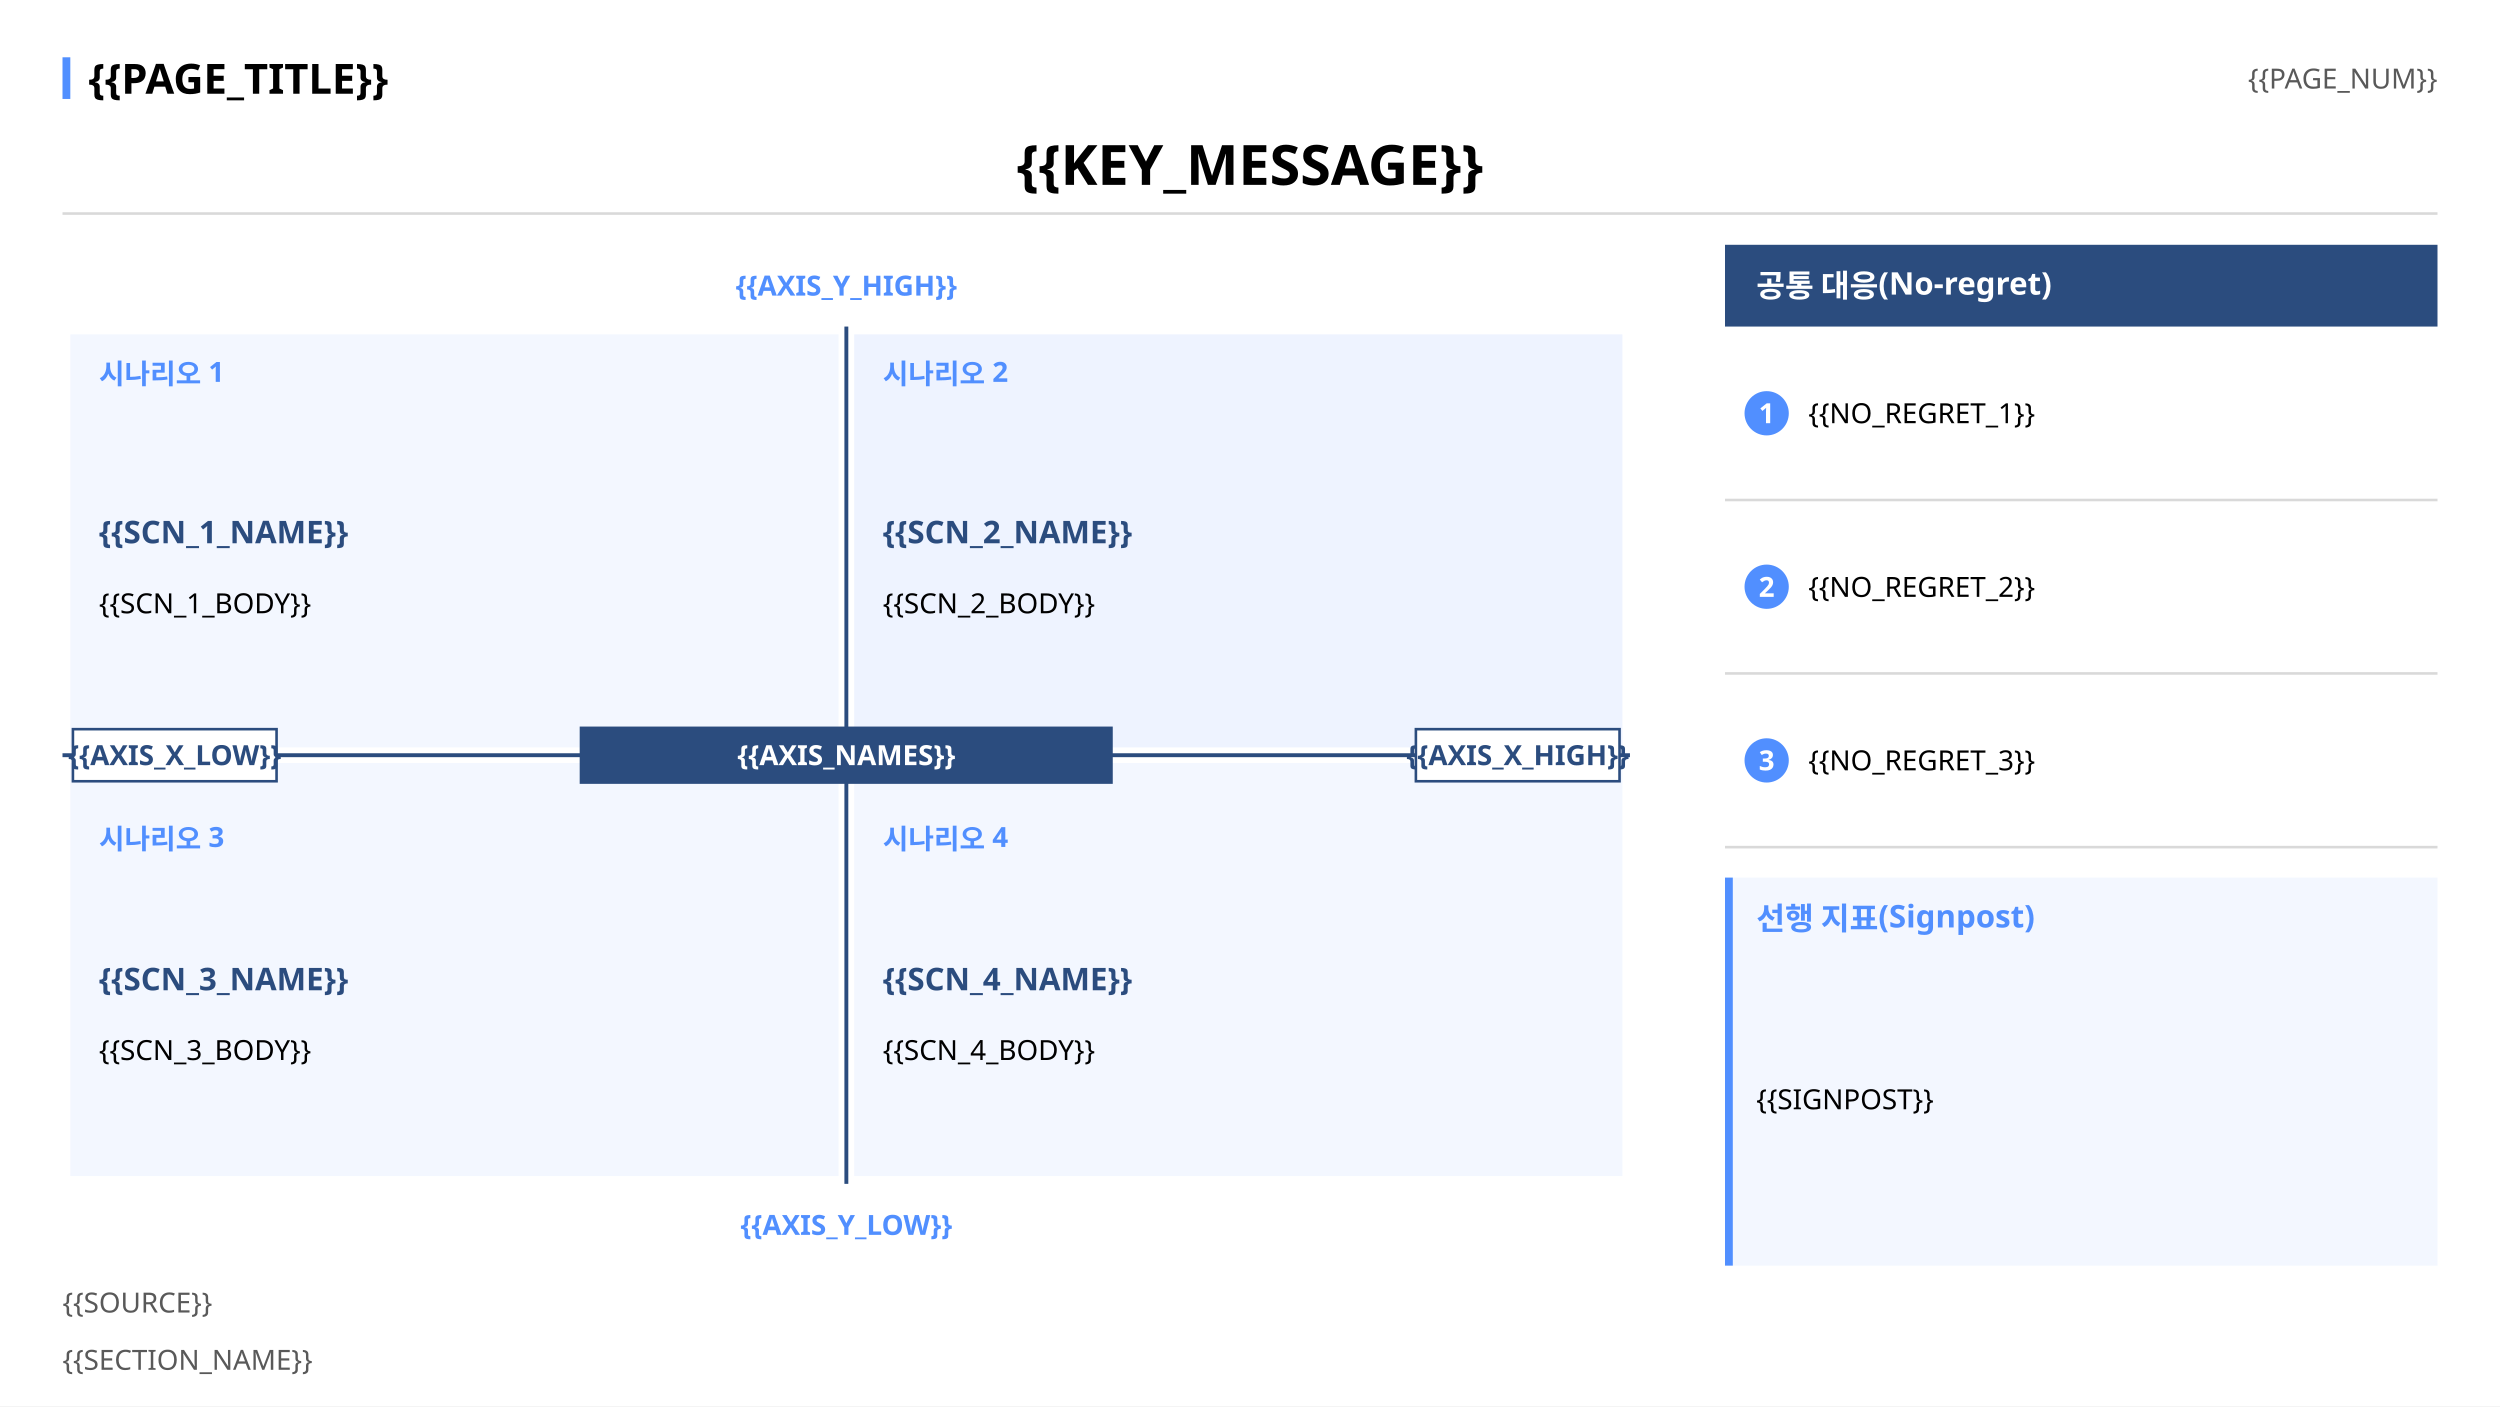
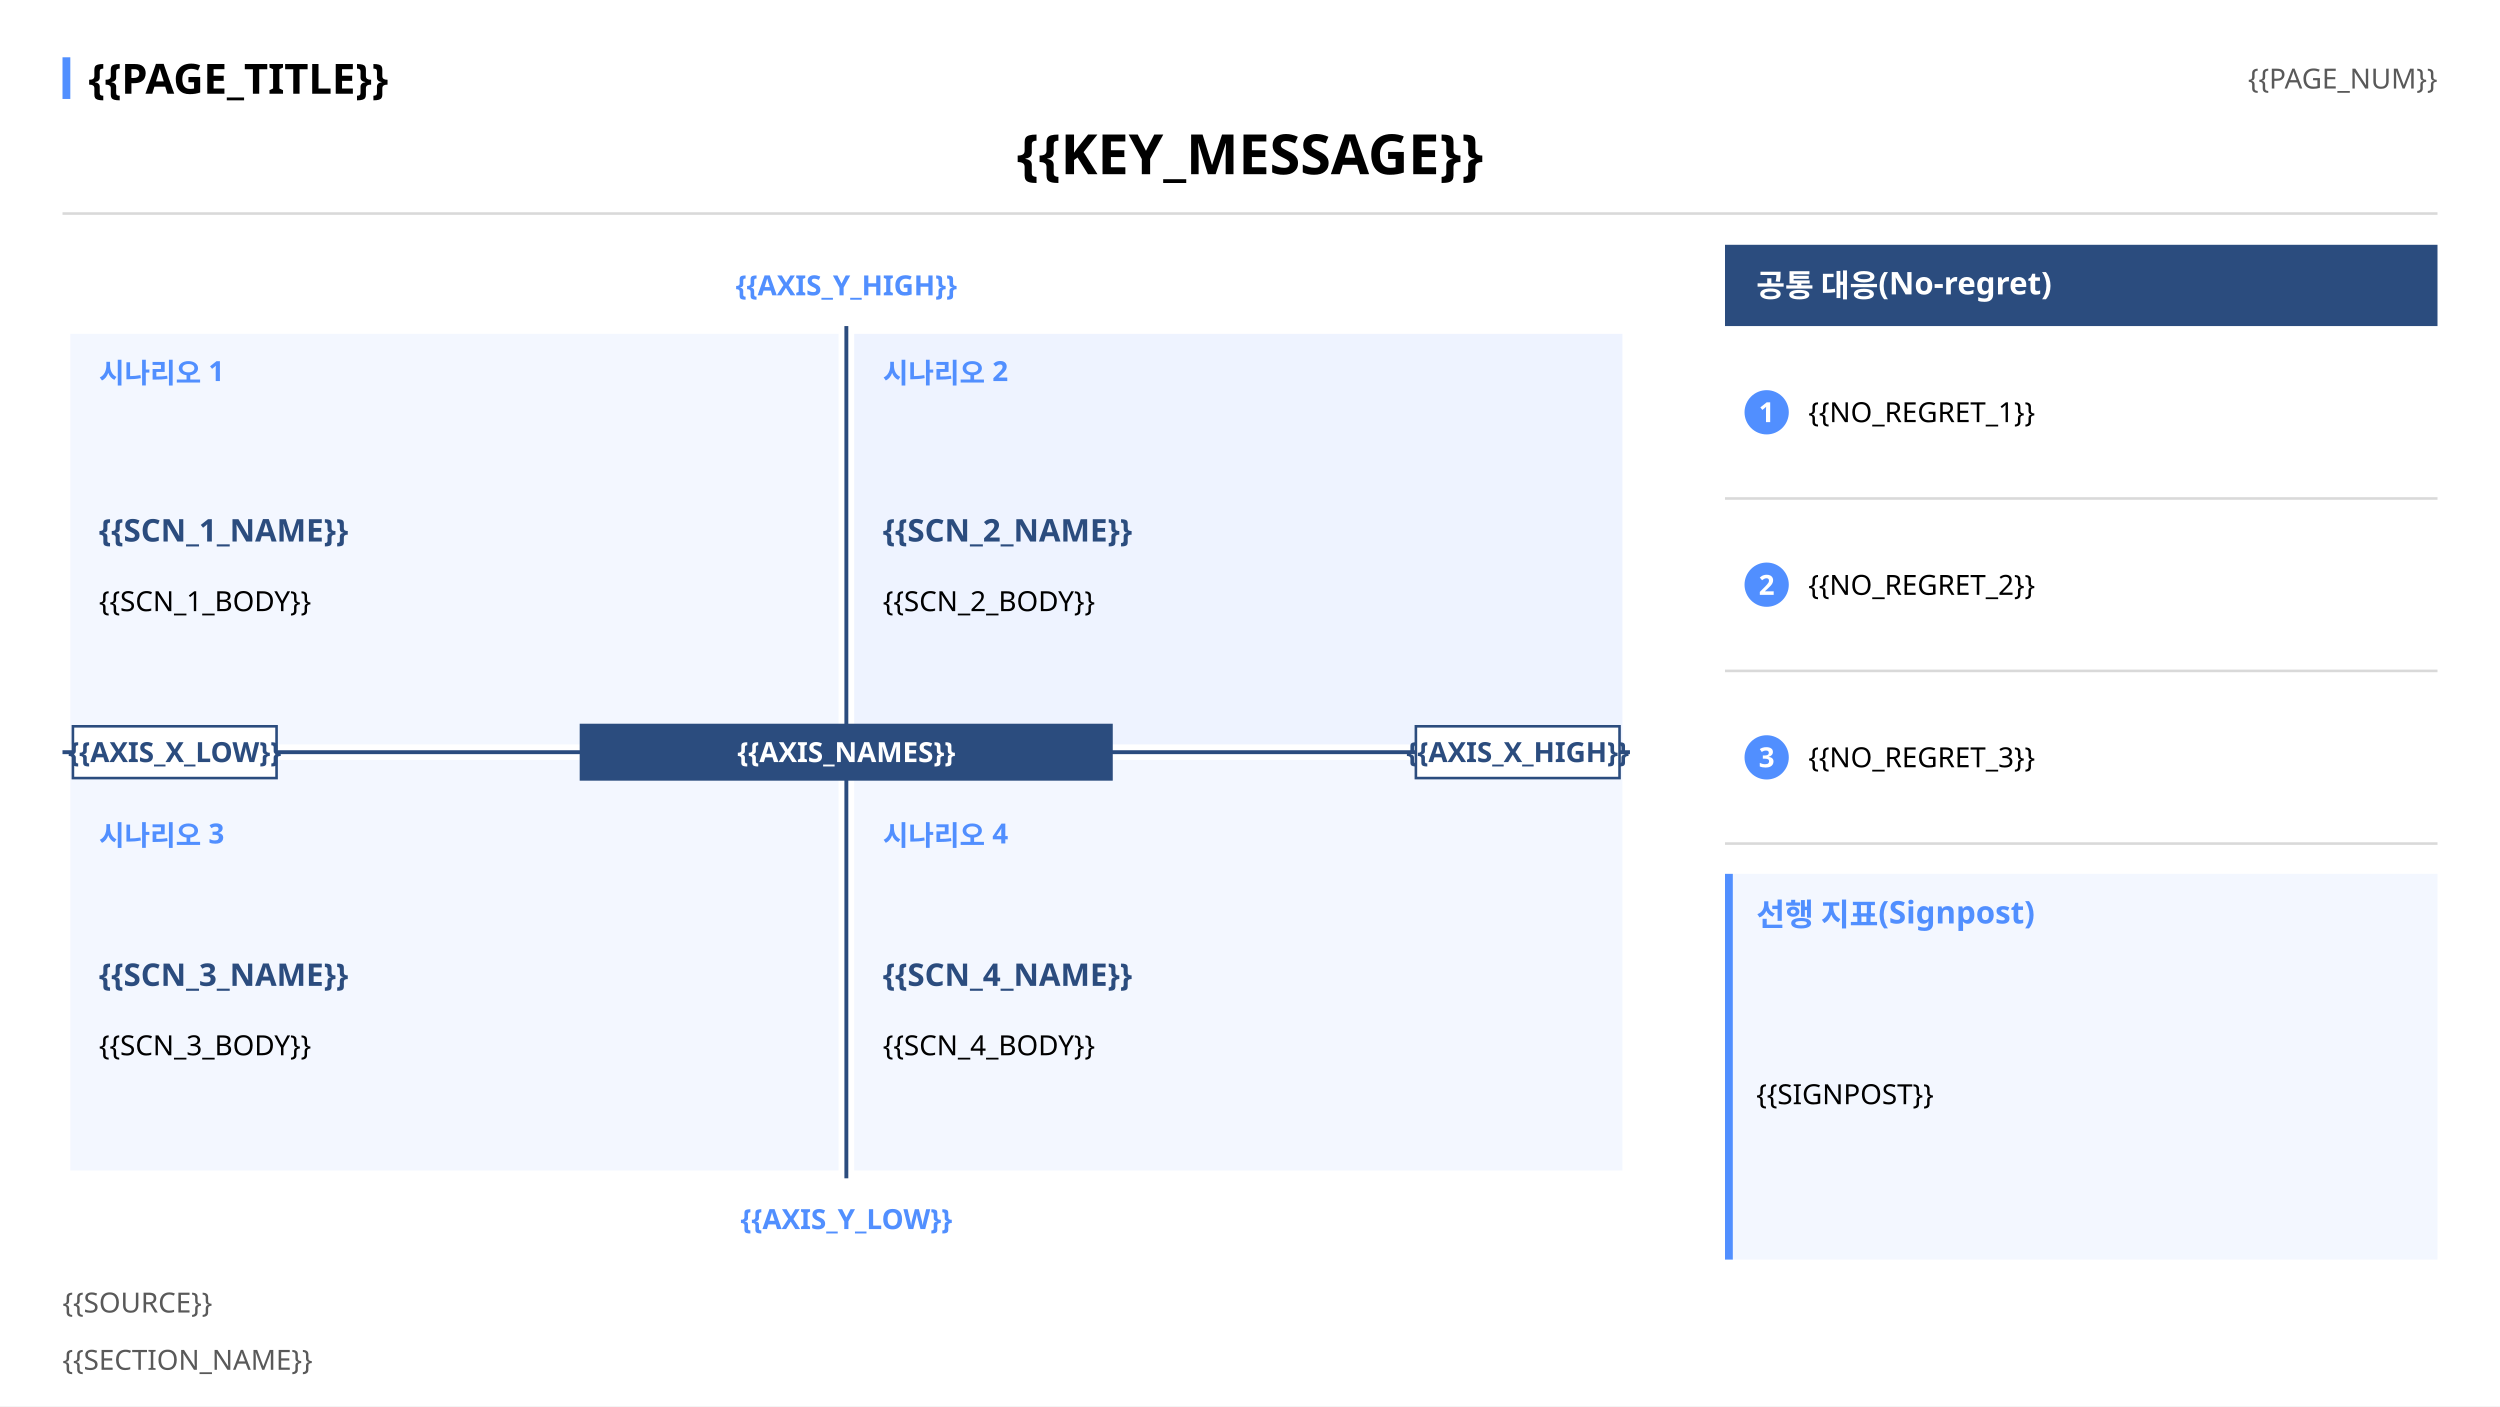
<svg xmlns="http://www.w3.org/2000/svg" viewBox="0 0 960 540" data-pptx-master="innergen-biz-master-16x9" data-pptx-master-name="이너젠 뉴 사업소개 16:9" data-pptx-layout="innergen-biz-scenario-matrix" data-pptx-layout-name="이너젠 뉴 사업소개 2×2 시나리오+공통 대응">
  <rect id="master-bg" x="0" y="0" width="960" height="540" fill="#FFFFFF" data-pptx-layer="master" data-pptx-editable="false" />
  <rect id="title-bar" x="24" y="22" width="3" height="16" fill="#518FFF" data-pptx-layer="layout" data-pptx-editable="false" />
  <line id="governing-rule" x1="24" y1="82" x2="936" y2="82" stroke="#D9D9D9" stroke-width="1" data-pptx-layer="layout" data-pptx-editable="false" />
-   <rect id="scn-1-bg" x="27" y="128.4" width="295" height="158.6" fill="#F3F7FF" data-pptx-layer="layout" data-pptx-editable="false" />
-   <text id="scn-1-tag" x="38" y="147.4" font-family="&quot;IBM Plex Sans KR&quot;, &quot;Malgun Gothic&quot;, sans-serif" font-size="10.67" font-weight="700" fill="#518FFF" data-pptx-layer="layout" data-pptx-editable="false">시나리오 1</text>
-   <rect id="scn-2-bg" x="328" y="128.4" width="295" height="158.6" fill="#EEF3FF" data-pptx-layer="layout" data-pptx-editable="false" />
-   <text id="scn-2-tag" x="339" y="147.4" font-family="&quot;IBM Plex Sans KR&quot;, &quot;Malgun Gothic&quot;, sans-serif" font-size="10.67" font-weight="700" fill="#518FFF" data-pptx-layer="layout" data-pptx-editable="false">시나리오 2</text>
-   <rect id="scn-3-bg" x="27" y="293" width="295" height="158.6" fill="#F3F7FF" data-pptx-layer="layout" data-pptx-editable="false" />
-   <text id="scn-3-tag" x="38" y="326" font-family="&quot;IBM Plex Sans KR&quot;, &quot;Malgun Gothic&quot;, sans-serif" font-size="10.67" font-weight="700" fill="#518FFF" data-pptx-layer="layout" data-pptx-editable="false">시나리오 3</text>
-   <rect id="scn-4-bg" x="328" y="293" width="295" height="158.6" fill="#F3F7FF" data-pptx-layer="layout" data-pptx-editable="false" />
-   <text id="scn-4-tag" x="339" y="326" font-family="&quot;IBM Plex Sans KR&quot;, &quot;Malgun Gothic&quot;, sans-serif" font-size="10.67" font-weight="700" fill="#518FFF" data-pptx-layer="layout" data-pptx-editable="false">시나리오 4</text>
-   <line id="axis-x" x1="24" y1="290" x2="625.9" y2="290" stroke="#2B4C7E" stroke-width="1.5" data-pptx-layer="layout" data-pptx-editable="false" />
-   <line id="axis-y" x1="325" y1="125.4" x2="325" y2="454.6" stroke="#2B4C7E" stroke-width="1.5" data-pptx-layer="layout" data-pptx-editable="false" />
-   <rect id="axis-x-low-bg" x="28" y="280" width="78.2" height="20" fill="#FFFFFF" stroke="#2B4C7E" stroke-width="1" data-pptx-layer="layout" data-pptx-editable="false" />
-   <rect id="axis-x-high-bg" x="543.7" y="280" width="78.2" height="20" fill="#FFFFFF" stroke="#2B4C7E" stroke-width="1" data-pptx-layer="layout" data-pptx-editable="false" />
-   <rect id="axis-name-bg" x="222.6" y="279" width="204.7" height="22" fill="#2B4C7E" data-pptx-layer="layout" data-pptx-editable="false" />
-   <rect id="noregret-head" x="662.4" y="94" width="273.6" height="31.4" fill="#2B4C7E" data-pptx-layer="layout" data-pptx-editable="false" />
-   <text id="noregret-title" x="674.4" y="114" font-family="&quot;IBM Plex Sans KR&quot;, &quot;Malgun Gothic&quot;, sans-serif" font-size="12" font-weight="700" fill="#FFFFFF" data-pptx-layer="layout" data-pptx-editable="false">공통 대응(No-regret)</text>
-   <circle id="noregret-1-badge" cx="678.4" cy="158.7" r="8.5" fill="#518FFF" data-pptx-layer="layout" data-pptx-editable="false" />
-   <text id="noregret-1-badge-no" x="678.4" y="162.5" text-anchor="middle" font-family="&quot;IBM Plex Sans KR&quot;, &quot;Malgun Gothic&quot;, sans-serif" font-size="10.67" font-weight="700" fill="#FFFFFF" data-pptx-layer="layout" data-pptx-editable="false">1</text>
-   <line id="noregret-1-rule" x1="662.4" y1="192" x2="936" y2="192" stroke="#D9D9D9" stroke-width="1" data-pptx-layer="layout" data-pptx-editable="false" />
-   <circle id="noregret-2-badge" cx="678.4" cy="225.3" r="8.5" fill="#518FFF" data-pptx-layer="layout" data-pptx-editable="false" />
-   <text id="noregret-2-badge-no" x="678.4" y="229.2" text-anchor="middle" font-family="&quot;IBM Plex Sans KR&quot;, &quot;Malgun Gothic&quot;, sans-serif" font-size="10.67" font-weight="700" fill="#FFFFFF" data-pptx-layer="layout" data-pptx-editable="false">2</text>
-   <line id="noregret-2-rule" x1="662.4" y1="258.6" x2="936" y2="258.6" stroke="#D9D9D9" stroke-width="1" data-pptx-layer="layout" data-pptx-editable="false" />
-   <circle id="noregret-3-badge" cx="678.4" cy="292" r="8.5" fill="#518FFF" data-pptx-layer="layout" data-pptx-editable="false" />
-   <text id="noregret-3-badge-no" x="678.4" y="295.8" text-anchor="middle" font-family="&quot;IBM Plex Sans KR&quot;, &quot;Malgun Gothic&quot;, sans-serif" font-size="10.67" font-weight="700" fill="#FFFFFF" data-pptx-layer="layout" data-pptx-editable="false">3</text>
-   <line id="noregret-3-rule" x1="662.4" y1="325.3" x2="936" y2="325.3" stroke="#D9D9D9" stroke-width="1" data-pptx-layer="layout" data-pptx-editable="false" />
-   <rect id="signpost-bg" x="662.4" y="337" width="273.6" height="149" fill="#F3F7FF" data-pptx-layer="layout" data-pptx-editable="false" />
-   <rect id="signpost-accent" x="662.4" y="337" width="3" height="149" fill="#518FFF" data-pptx-layer="layout" data-pptx-editable="false" />
-   <text id="signpost-title" x="674.4" y="357" font-family="&quot;IBM Plex Sans KR&quot;, &quot;Malgun Gothic&quot;, sans-serif" font-size="12" font-weight="700" fill="#518FFF" data-pptx-layer="layout" data-pptx-editable="false">선행 지표(Signpost)</text>
+   <rect id="scn-1-bg" x="27" y="128.2" width="295" height="157.66" fill="#F3F7FF" data-pptx-layer="layout" data-pptx-editable="false" />
+   <text id="scn-1-tag" x="38" y="147.1" font-family="&quot;IBM Plex Sans KR&quot;, &quot;Malgun Gothic&quot;, sans-serif" font-size="10.67" font-weight="700" fill="#518FFF" data-pptx-layer="layout" data-pptx-editable="false">시나리오 1</text>
+   <rect id="scn-2-bg" x="328" y="128.2" width="295" height="157.66" fill="#EEF3FF" data-pptx-layer="layout" data-pptx-editable="false" />
+   <text id="scn-2-tag" x="339" y="147.1" font-family="&quot;IBM Plex Sans KR&quot;, &quot;Malgun Gothic&quot;, sans-serif" font-size="10.67" font-weight="700" fill="#518FFF" data-pptx-layer="layout" data-pptx-editable="false">시나리오 2</text>
+   <rect id="scn-3-bg" x="27" y="291.82" width="295" height="157.66" fill="#F3F7FF" data-pptx-layer="layout" data-pptx-editable="false" />
+   <text id="scn-3-tag" x="38" y="324.65" font-family="&quot;IBM Plex Sans KR&quot;, &quot;Malgun Gothic&quot;, sans-serif" font-size="10.67" font-weight="700" fill="#518FFF" data-pptx-layer="layout" data-pptx-editable="false">시나리오 3</text>
+   <rect id="scn-4-bg" x="328" y="291.82" width="295" height="157.66" fill="#F3F7FF" data-pptx-layer="layout" data-pptx-editable="false" />
+   <text id="scn-4-tag" x="339" y="324.65" font-family="&quot;IBM Plex Sans KR&quot;, &quot;Malgun Gothic&quot;, sans-serif" font-size="10.67" font-weight="700" fill="#518FFF" data-pptx-layer="layout" data-pptx-editable="false">시나리오 4</text>
+   <line id="axis-x" x1="24" y1="288.84" x2="625.9" y2="288.84" stroke="#2B4C7E" stroke-width="1.5" data-pptx-layer="layout" data-pptx-editable="false" />
+   <line id="axis-y" x1="325" y1="125.21" x2="325" y2="452.47" stroke="#2B4C7E" stroke-width="1.5" data-pptx-layer="layout" data-pptx-editable="false" />
+   <rect id="axis-x-low-bg" x="28" y="278.9" width="78.2" height="19.88" fill="#FFFFFF" stroke="#2B4C7E" stroke-width="1" data-pptx-layer="layout" data-pptx-editable="false" />
+   <rect id="axis-x-high-bg" x="543.7" y="278.9" width="78.2" height="19.88" fill="#FFFFFF" stroke="#2B4C7E" stroke-width="1" data-pptx-layer="layout" data-pptx-editable="false" />
+   <rect id="axis-name-bg" x="222.6" y="277.91" width="204.7" height="21.87" fill="#2B4C7E" data-pptx-layer="layout" data-pptx-editable="false" />
+   <rect id="noregret-head" x="662.4" y="94" width="273.6" height="31.21" fill="#2B4C7E" data-pptx-layer="layout" data-pptx-editable="false" />
+   <text id="noregret-title" x="674.4" y="113.9" font-family="&quot;IBM Plex Sans KR&quot;, &quot;Malgun Gothic&quot;, sans-serif" font-size="12" font-weight="700" fill="#FFFFFF" data-pptx-layer="layout" data-pptx-editable="false">공통 대응(No-regret)</text>
+   <circle id="noregret-1-badge" cx="678.4" cy="158.32" r="8.5" fill="#518FFF" data-pptx-layer="layout" data-pptx-editable="false" />
+   <text id="noregret-1-badge-no" x="678.4" y="162.11" text-anchor="middle" font-family="&quot;IBM Plex Sans KR&quot;, &quot;Malgun Gothic&quot;, sans-serif" font-size="10.67" font-weight="700" fill="#FFFFFF" data-pptx-layer="layout" data-pptx-editable="false">1</text>
+   <line id="noregret-1-rule" x1="662.4" y1="191.42" x2="936" y2="191.42" stroke="#D9D9D9" stroke-width="1" data-pptx-layer="layout" data-pptx-editable="false" />
+   <circle id="noregret-2-badge" cx="678.4" cy="224.52" r="8.5" fill="#518FFF" data-pptx-layer="layout" data-pptx-editable="false" />
+   <text id="noregret-2-badge-no" x="678.4" y="228.42" text-anchor="middle" font-family="&quot;IBM Plex Sans KR&quot;, &quot;Malgun Gothic&quot;, sans-serif" font-size="10.67" font-weight="700" fill="#FFFFFF" data-pptx-layer="layout" data-pptx-editable="false">2</text>
+   <line id="noregret-2-rule" x1="662.4" y1="257.63" x2="936" y2="257.63" stroke="#D9D9D9" stroke-width="1" data-pptx-layer="layout" data-pptx-editable="false" />
+   <circle id="noregret-3-badge" cx="678.4" cy="290.83" r="8.5" fill="#518FFF" data-pptx-layer="layout" data-pptx-editable="false" />
+   <text id="noregret-3-badge-no" x="678.4" y="294.63" text-anchor="middle" font-family="&quot;IBM Plex Sans KR&quot;, &quot;Malgun Gothic&quot;, sans-serif" font-size="10.67" font-weight="700" fill="#FFFFFF" data-pptx-layer="layout" data-pptx-editable="false">3</text>
+   <line id="noregret-3-rule" x1="662.4" y1="323.93" x2="936" y2="323.93" stroke="#D9D9D9" stroke-width="1" data-pptx-layer="layout" data-pptx-editable="false" />
+   <rect id="signpost-bg" x="662.4" y="335.56" width="273.6" height="148.12" fill="#F3F7FF" data-pptx-layer="layout" data-pptx-editable="false" />
+   <rect id="signpost-accent" x="662.4" y="335.56" width="3" height="148.12" fill="#518FFF" data-pptx-layer="layout" data-pptx-editable="false" />
+   <text id="signpost-title" x="674.4" y="355.47" font-family="&quot;IBM Plex Sans KR&quot;, &quot;Malgun Gothic&quot;, sans-serif" font-size="12" font-weight="700" fill="#518FFF" data-pptx-layer="layout" data-pptx-editable="false">선행 지표(Signpost)</text>
  <g id="content-title" data-pptx-placeholder="title" data-pptx-placeholder-bounds="34 20 760 22">
    <text id="content-title-carrier" data-pptx-placeholder-carrier="true" x="34" y="36" font-family="&quot;IBM Plex Sans KR&quot;, &quot;Malgun Gothic&quot;, sans-serif" font-size="16" font-weight="700" fill="#000000">{{PAGE_TITLE}}</text>
  </g>
-   <g id="key-message" data-pptx-placeholder="body" data-pptx-placeholder-idx="90" data-pptx-placeholder-bounds="24 50 912 28">
-     <text id="key-message-carrier" data-pptx-placeholder-carrier="true" x="480" text-anchor="middle" data-governing-emphasis-color="#A4C700" y="71" font-family="&quot;IBM Plex Sans KR&quot;, &quot;Malgun Gothic&quot;, sans-serif" font-size="21.33" font-weight="700" fill="#000000">{{KEY_MESSAGE}}</text>
+   <g id="key-message" data-pptx-placeholder="body" data-pptx-placeholder-idx="90" data-pptx-placeholder-bounds="24 46.3 912 28">
+     <text id="key-message-carrier" data-pptx-placeholder-carrier="true" x="480" text-anchor="middle" data-governing-emphasis-color="#A4C700" y="66.9" font-family="&quot;IBM Plex Sans KR&quot;, &quot;Malgun Gothic&quot;, sans-serif" font-size="21.33" font-weight="700" fill="#000000">{{KEY_MESSAGE}}</text>
  </g>
-   <g id="axis-y-high" data-pptx-placeholder="body" data-pptx-placeholder-idx="1" data-pptx-placeholder-bounds="24 94 601.9 31.4">
-     <text id="axis-y-high-carrier" data-pptx-placeholder-carrier="true" x="325" y="113.5" text-anchor="middle" font-family="&quot;IBM Plex Sans KR&quot;, &quot;Malgun Gothic&quot;, sans-serif" font-size="10.67" font-weight="700" fill="#518FFF">{{AXIS_Y_HIGH}}</text>
+   <g id="axis-y-high" data-pptx-placeholder="body" data-pptx-placeholder-idx="1" data-pptx-placeholder-bounds="24 94 601.9 31.21">
+     <text id="axis-y-high-carrier" data-pptx-placeholder-carrier="true" x="325" y="113.4" text-anchor="middle" font-family="&quot;IBM Plex Sans KR&quot;, &quot;Malgun Gothic&quot;, sans-serif" font-size="10.67" font-weight="700" fill="#518FFF">{{AXIS_Y_HIGH}}</text>
  </g>
-   <g id="axis-y-low" data-pptx-placeholder="body" data-pptx-placeholder-idx="2" data-pptx-placeholder-bounds="24 454.6 601.9 31.4">
-     <text id="axis-y-low-carrier" data-pptx-placeholder-carrier="true" x="325" y="474.2" text-anchor="middle" font-family="&quot;IBM Plex Sans KR&quot;, &quot;Malgun Gothic&quot;, sans-serif" font-size="10.67" font-weight="700" fill="#518FFF">{{AXIS_Y_LOW}}</text>
+   <g id="axis-y-low" data-pptx-placeholder="body" data-pptx-placeholder-idx="2" data-pptx-placeholder-bounds="24 452.47 601.9 31.21">
+     <text id="axis-y-low-carrier" data-pptx-placeholder-carrier="true" x="325" y="471.97" text-anchor="middle" font-family="&quot;IBM Plex Sans KR&quot;, &quot;Malgun Gothic&quot;, sans-serif" font-size="10.67" font-weight="700" fill="#518FFF">{{AXIS_Y_LOW}}</text>
  </g>
-   <g id="scn-1-name" data-pptx-placeholder="body" data-pptx-placeholder-anchor="middle" data-pptx-placeholder-idx="3" data-pptx-placeholder-bounds="38 187.9 273 32.9">
-     <text id="scn-1-name-carrier" data-pptx-placeholder-carrier="true" x="38" y="208.6" font-family="&quot;IBM Plex Sans KR&quot;, &quot;Malgun Gothic&quot;, sans-serif" font-size="12" font-weight="700" fill="#2B4C7E">{{SCN_1_NAME}}</text>
+   <g id="scn-1-name" data-pptx-placeholder="body" data-pptx-placeholder-anchor="middle" data-pptx-placeholder-idx="3" data-pptx-placeholder-bounds="38 187.34 273 32.71">
+     <text id="scn-1-name-carrier" data-pptx-placeholder-carrier="true" x="38" y="207.94" font-family="&quot;IBM Plex Sans KR&quot;, &quot;Malgun Gothic&quot;, sans-serif" font-size="12" font-weight="700" fill="#2B4C7E">{{SCN_1_NAME}}</text>
  </g>
-   <g id="scn-1-body" data-pptx-placeholder="body" data-pptx-placeholder-anchor="middle" data-pptx-placeholder-idx="4" data-pptx-placeholder-bounds="38 186.3 273 77.7">
-     <text id="scn-1-body-carrier" data-pptx-placeholder-carrier="true" x="38" y="235.5" font-family="&quot;IBM Plex Sans KR&quot;, &quot;Malgun Gothic&quot;, sans-serif" font-size="10.67" font-weight="400" fill="#000000">{{SCN_1_BODY}}</text>
+   <g id="scn-1-body" data-pptx-placeholder="body" data-pptx-placeholder-anchor="middle" data-pptx-placeholder-idx="4" data-pptx-placeholder-bounds="38 185.75 273 77.24">
+     <text id="scn-1-body-carrier" data-pptx-placeholder-carrier="true" x="38" y="234.68" font-family="&quot;IBM Plex Sans KR&quot;, &quot;Malgun Gothic&quot;, sans-serif" font-size="10.67" font-weight="400" fill="#000000">{{SCN_1_BODY}}</text>
  </g>
-   <g id="scn-2-name" data-pptx-placeholder="body" data-pptx-placeholder-anchor="middle" data-pptx-placeholder-idx="5" data-pptx-placeholder-bounds="339 187.9 273 32.9">
-     <text id="scn-2-name-carrier" data-pptx-placeholder-carrier="true" x="339" y="208.6" font-family="&quot;IBM Plex Sans KR&quot;, &quot;Malgun Gothic&quot;, sans-serif" font-size="12" font-weight="700" fill="#2B4C7E">{{SCN_2_NAME}}</text>
+   <g id="scn-2-name" data-pptx-placeholder="body" data-pptx-placeholder-anchor="middle" data-pptx-placeholder-idx="5" data-pptx-placeholder-bounds="339 187.34 273 32.71">
+     <text id="scn-2-name-carrier" data-pptx-placeholder-carrier="true" x="339" y="207.94" font-family="&quot;IBM Plex Sans KR&quot;, &quot;Malgun Gothic&quot;, sans-serif" font-size="12" font-weight="700" fill="#2B4C7E">{{SCN_2_NAME}}</text>
  </g>
-   <g id="scn-2-body" data-pptx-placeholder="body" data-pptx-placeholder-anchor="middle" data-pptx-placeholder-idx="6" data-pptx-placeholder-bounds="339 186.3 273 77.7">
-     <text id="scn-2-body-carrier" data-pptx-placeholder-carrier="true" x="339" y="235.5" font-family="&quot;IBM Plex Sans KR&quot;, &quot;Malgun Gothic&quot;, sans-serif" font-size="10.67" font-weight="400" fill="#000000">{{SCN_2_BODY}}</text>
+   <g id="scn-2-body" data-pptx-placeholder="body" data-pptx-placeholder-anchor="middle" data-pptx-placeholder-idx="6" data-pptx-placeholder-bounds="339 185.75 273 77.24">
+     <text id="scn-2-body-carrier" data-pptx-placeholder-carrier="true" x="339" y="234.68" font-family="&quot;IBM Plex Sans KR&quot;, &quot;Malgun Gothic&quot;, sans-serif" font-size="10.67" font-weight="400" fill="#000000">{{SCN_2_BODY}}</text>
  </g>
-   <g id="scn-3-name" data-pptx-placeholder="body" data-pptx-placeholder-anchor="middle" data-pptx-placeholder-idx="7" data-pptx-placeholder-bounds="38 359.4 273 32.9">
-     <text id="scn-3-name-carrier" data-pptx-placeholder-carrier="true" x="38" y="380.25" font-family="&quot;IBM Plex Sans KR&quot;, &quot;Malgun Gothic&quot;, sans-serif" font-size="12" font-weight="700" fill="#2B4C7E">{{SCN_3_NAME}}</text>
+   <g id="scn-3-name" data-pptx-placeholder="body" data-pptx-placeholder-anchor="middle" data-pptx-placeholder-idx="7" data-pptx-placeholder-bounds="38 357.83 273 32.71">
+     <text id="scn-3-name-carrier" data-pptx-placeholder-carrier="true" x="38" y="378.58" font-family="&quot;IBM Plex Sans KR&quot;, &quot;Malgun Gothic&quot;, sans-serif" font-size="12" font-weight="700" fill="#2B4C7E">{{SCN_3_NAME}}</text>
  </g>
-   <g id="scn-3-body" data-pptx-placeholder="body" data-pptx-placeholder-anchor="middle" data-pptx-placeholder-idx="8" data-pptx-placeholder-bounds="38 364.9 273 77.7">
-     <text id="scn-3-body-carrier" data-pptx-placeholder-carrier="true" x="38" y="407.05" font-family="&quot;IBM Plex Sans KR&quot;, &quot;Malgun Gothic&quot;, sans-serif" font-size="10.67" font-weight="400" fill="#000000">{{SCN_3_BODY}}</text>
+   <g id="scn-3-body" data-pptx-placeholder="body" data-pptx-placeholder-anchor="middle" data-pptx-placeholder-idx="8" data-pptx-placeholder-bounds="38 363.3 273 77.24">
+     <text id="scn-3-body-carrier" data-pptx-placeholder-carrier="true" x="38" y="405.22" font-family="&quot;IBM Plex Sans KR&quot;, &quot;Malgun Gothic&quot;, sans-serif" font-size="10.67" font-weight="400" fill="#000000">{{SCN_3_BODY}}</text>
  </g>
-   <g id="scn-4-name" data-pptx-placeholder="body" data-pptx-placeholder-anchor="middle" data-pptx-placeholder-idx="9" data-pptx-placeholder-bounds="339 359.4 273 32.9">
-     <text id="scn-4-name-carrier" data-pptx-placeholder-carrier="true" x="339" y="380.25" font-family="&quot;IBM Plex Sans KR&quot;, &quot;Malgun Gothic&quot;, sans-serif" font-size="12" font-weight="700" fill="#2B4C7E">{{SCN_4_NAME}}</text>
+   <g id="scn-4-name" data-pptx-placeholder="body" data-pptx-placeholder-anchor="middle" data-pptx-placeholder-idx="9" data-pptx-placeholder-bounds="339 357.83 273 32.71">
+     <text id="scn-4-name-carrier" data-pptx-placeholder-carrier="true" x="339" y="378.58" font-family="&quot;IBM Plex Sans KR&quot;, &quot;Malgun Gothic&quot;, sans-serif" font-size="12" font-weight="700" fill="#2B4C7E">{{SCN_4_NAME}}</text>
  </g>
-   <g id="scn-4-body" data-pptx-placeholder="body" data-pptx-placeholder-anchor="middle" data-pptx-placeholder-idx="10" data-pptx-placeholder-bounds="339 364.9 273 77.7">
-     <text id="scn-4-body-carrier" data-pptx-placeholder-carrier="true" x="339" y="407.05" font-family="&quot;IBM Plex Sans KR&quot;, &quot;Malgun Gothic&quot;, sans-serif" font-size="10.67" font-weight="400" fill="#000000">{{SCN_4_BODY}}</text>
+   <g id="scn-4-body" data-pptx-placeholder="body" data-pptx-placeholder-anchor="middle" data-pptx-placeholder-idx="10" data-pptx-placeholder-bounds="339 363.3 273 77.24">
+     <text id="scn-4-body-carrier" data-pptx-placeholder-carrier="true" x="339" y="405.22" font-family="&quot;IBM Plex Sans KR&quot;, &quot;Malgun Gothic&quot;, sans-serif" font-size="10.67" font-weight="400" fill="#000000">{{SCN_4_BODY}}</text>
  </g>
-   <g id="axis-x-low" data-pptx-placeholder="body" data-pptx-placeholder-idx="11" data-pptx-placeholder-bounds="28 280 78.2 20">
-     <text id="axis-x-low-carrier" data-pptx-placeholder-carrier="true" x="67.1" y="293.8" text-anchor="middle" font-family="&quot;IBM Plex Sans KR&quot;, &quot;Malgun Gothic&quot;, sans-serif" font-size="10.67" font-weight="700" fill="#2B4C7E">{{AXIS_X_LOW}}</text>
+   <g id="axis-x-low" data-pptx-placeholder="body" data-pptx-placeholder-idx="11" data-pptx-placeholder-bounds="28 278.9 78.2 19.88">
+     <text id="axis-x-low-carrier" data-pptx-placeholder-carrier="true" x="67.1" y="292.64" text-anchor="middle" font-family="&quot;IBM Plex Sans KR&quot;, &quot;Malgun Gothic&quot;, sans-serif" font-size="10.67" font-weight="700" fill="#2B4C7E">{{AXIS_X_LOW}}</text>
  </g>
-   <g id="axis-x-high" data-pptx-placeholder="body" data-pptx-placeholder-idx="12" data-pptx-placeholder-bounds="543.7 280 78.2 20">
-     <text id="axis-x-high-carrier" data-pptx-placeholder-carrier="true" x="582.8" y="293.8" text-anchor="middle" font-family="&quot;IBM Plex Sans KR&quot;, &quot;Malgun Gothic&quot;, sans-serif" font-size="10.67" font-weight="700" fill="#2B4C7E">{{AXIS_X_HIGH}}</text>
+   <g id="axis-x-high" data-pptx-placeholder="body" data-pptx-placeholder-idx="12" data-pptx-placeholder-bounds="543.7 278.9 78.2 19.88">
+     <text id="axis-x-high-carrier" data-pptx-placeholder-carrier="true" x="582.8" y="292.64" text-anchor="middle" font-family="&quot;IBM Plex Sans KR&quot;, &quot;Malgun Gothic&quot;, sans-serif" font-size="10.67" font-weight="700" fill="#2B4C7E">{{AXIS_X_HIGH}}</text>
  </g>
-   <g id="axis-names" data-pptx-placeholder="body" data-pptx-placeholder-idx="13" data-pptx-placeholder-bounds="222.6 279 204.7 22">
-     <text id="axis-names-carrier" data-pptx-placeholder-carrier="true" x="325" y="293.8" text-anchor="middle" font-family="&quot;IBM Plex Sans KR&quot;, &quot;Malgun Gothic&quot;, sans-serif" font-size="10.67" font-weight="700" fill="#FFFFFF">{{AXIS_NAMES}}</text>
+   <g id="axis-names" data-pptx-placeholder="body" data-pptx-placeholder-idx="13" data-pptx-placeholder-bounds="222.6 277.91 204.7 21.87">
+     <text id="axis-names-carrier" data-pptx-placeholder-carrier="true" x="325" y="292.64" text-anchor="middle" font-family="&quot;IBM Plex Sans KR&quot;, &quot;Malgun Gothic&quot;, sans-serif" font-size="10.67" font-weight="700" fill="#FFFFFF">{{AXIS_NAMES}}</text>
  </g>
-   <g id="noregret-1" data-pptx-placeholder="body" data-pptx-placeholder-idx="14" data-pptx-placeholder-bounds="694.4 125.4 237.6 66.6">
-     <text id="noregret-1-carrier" data-pptx-placeholder-carrier="true" x="694.4" y="162.5" font-family="&quot;IBM Plex Sans KR&quot;, &quot;Malgun Gothic&quot;, sans-serif" font-size="10.67" font-weight="400" fill="#000000">{{NO_REGRET_1}}</text>
+   <g id="noregret-1" data-pptx-placeholder="body" data-pptx-placeholder-idx="14" data-pptx-placeholder-bounds="694.4 125.21 237.6 66.21">
+     <text id="noregret-1-carrier" data-pptx-placeholder-carrier="true" x="694.4" y="162.11" font-family="&quot;IBM Plex Sans KR&quot;, &quot;Malgun Gothic&quot;, sans-serif" font-size="10.67" font-weight="400" fill="#000000">{{NO_REGRET_1}}</text>
  </g>
-   <g id="noregret-2" data-pptx-placeholder="body" data-pptx-placeholder-idx="15" data-pptx-placeholder-bounds="694.4 192 237.6 66.6">
-     <text id="noregret-2-carrier" data-pptx-placeholder-carrier="true" x="694.4" y="229.2" font-family="&quot;IBM Plex Sans KR&quot;, &quot;Malgun Gothic&quot;, sans-serif" font-size="10.67" font-weight="400" fill="#000000">{{NO_REGRET_2}}</text>
+   <g id="noregret-2" data-pptx-placeholder="body" data-pptx-placeholder-idx="15" data-pptx-placeholder-bounds="694.4 191.42 237.6 66.21">
+     <text id="noregret-2-carrier" data-pptx-placeholder-carrier="true" x="694.4" y="228.42" font-family="&quot;IBM Plex Sans KR&quot;, &quot;Malgun Gothic&quot;, sans-serif" font-size="10.67" font-weight="400" fill="#000000">{{NO_REGRET_2}}</text>
  </g>
-   <g id="noregret-3" data-pptx-placeholder="body" data-pptx-placeholder-idx="16" data-pptx-placeholder-bounds="694.4 258.6 237.6 66.6">
-     <text id="noregret-3-carrier" data-pptx-placeholder-carrier="true" x="694.4" y="295.8" font-family="&quot;IBM Plex Sans KR&quot;, &quot;Malgun Gothic&quot;, sans-serif" font-size="10.67" font-weight="400" fill="#000000">{{NO_REGRET_3}}</text>
+   <g id="noregret-3" data-pptx-placeholder="body" data-pptx-placeholder-idx="16" data-pptx-placeholder-bounds="694.4 257.63 237.6 66.21">
+     <text id="noregret-3-carrier" data-pptx-placeholder-carrier="true" x="694.4" y="294.63" font-family="&quot;IBM Plex Sans KR&quot;, &quot;Malgun Gothic&quot;, sans-serif" font-size="10.67" font-weight="400" fill="#000000">{{NO_REGRET_3}}</text>
  </g>
-   <g id="signpost" data-pptx-placeholder="body" data-pptx-placeholder-anchor="middle" data-pptx-placeholder-idx="17" data-pptx-placeholder-bounds="674.4 363 251.6 117">
-     <text id="signpost-carrier" data-pptx-placeholder-carrier="true" x="674.4" y="425.95" font-family="&quot;IBM Plex Sans KR&quot;, &quot;Malgun Gothic&quot;, sans-serif" font-size="10.67" font-weight="400" fill="#000000">{{SIGNPOST}}</text>
+   <g id="signpost" data-pptx-placeholder="body" data-pptx-placeholder-anchor="middle" data-pptx-placeholder-idx="17" data-pptx-placeholder-bounds="674.4 361.41 251.6 116.31">
+     <text id="signpost-carrier" data-pptx-placeholder-carrier="true" x="674.4" y="424" font-family="&quot;IBM Plex Sans KR&quot;, &quot;Malgun Gothic&quot;, sans-serif" font-size="10.67" font-weight="400" fill="#000000">{{SIGNPOST}}</text>
  </g>
  <g id="source-note" data-pptx-placeholder="body" data-pptx-placeholder-idx="91" data-pptx-placeholder-bounds="24 492 912 16">
    <text id="source-note-carrier" data-pptx-placeholder-carrier="true" x="24" y="504" font-family="&quot;IBM Plex Sans KR&quot;, &quot;Malgun Gothic&quot;, sans-serif" font-size="10.67" font-weight="400" fill="#595959">{{SOURCE}}</text>
  </g>
  <g id="footer-section" data-pptx-placeholder="footer" data-pptx-placeholder-bounds="24 514 600 16">
    <text id="footer-section-carrier" data-pptx-placeholder-carrier="true" x="24" y="526" font-family="&quot;IBM Plex Sans KR&quot;, &quot;Malgun Gothic&quot;, sans-serif" font-size="10.67" font-weight="400" fill="#595959">{{SECTION_NAME}}</text>
  </g>
  <g id="page-number" data-pptx-placeholder="slide-number" data-pptx-placeholder-bounds="880 20 56 18">
    <text id="page-number-carrier" data-pptx-placeholder-carrier="true" x="936" y="34" text-anchor="end" font-family="&quot;IBM Plex Sans KR&quot;, &quot;Malgun Gothic&quot;, sans-serif" font-size="10.67" font-weight="400" fill="#595959">{{PAGE_NUM}}</text>
  </g>
</svg>
